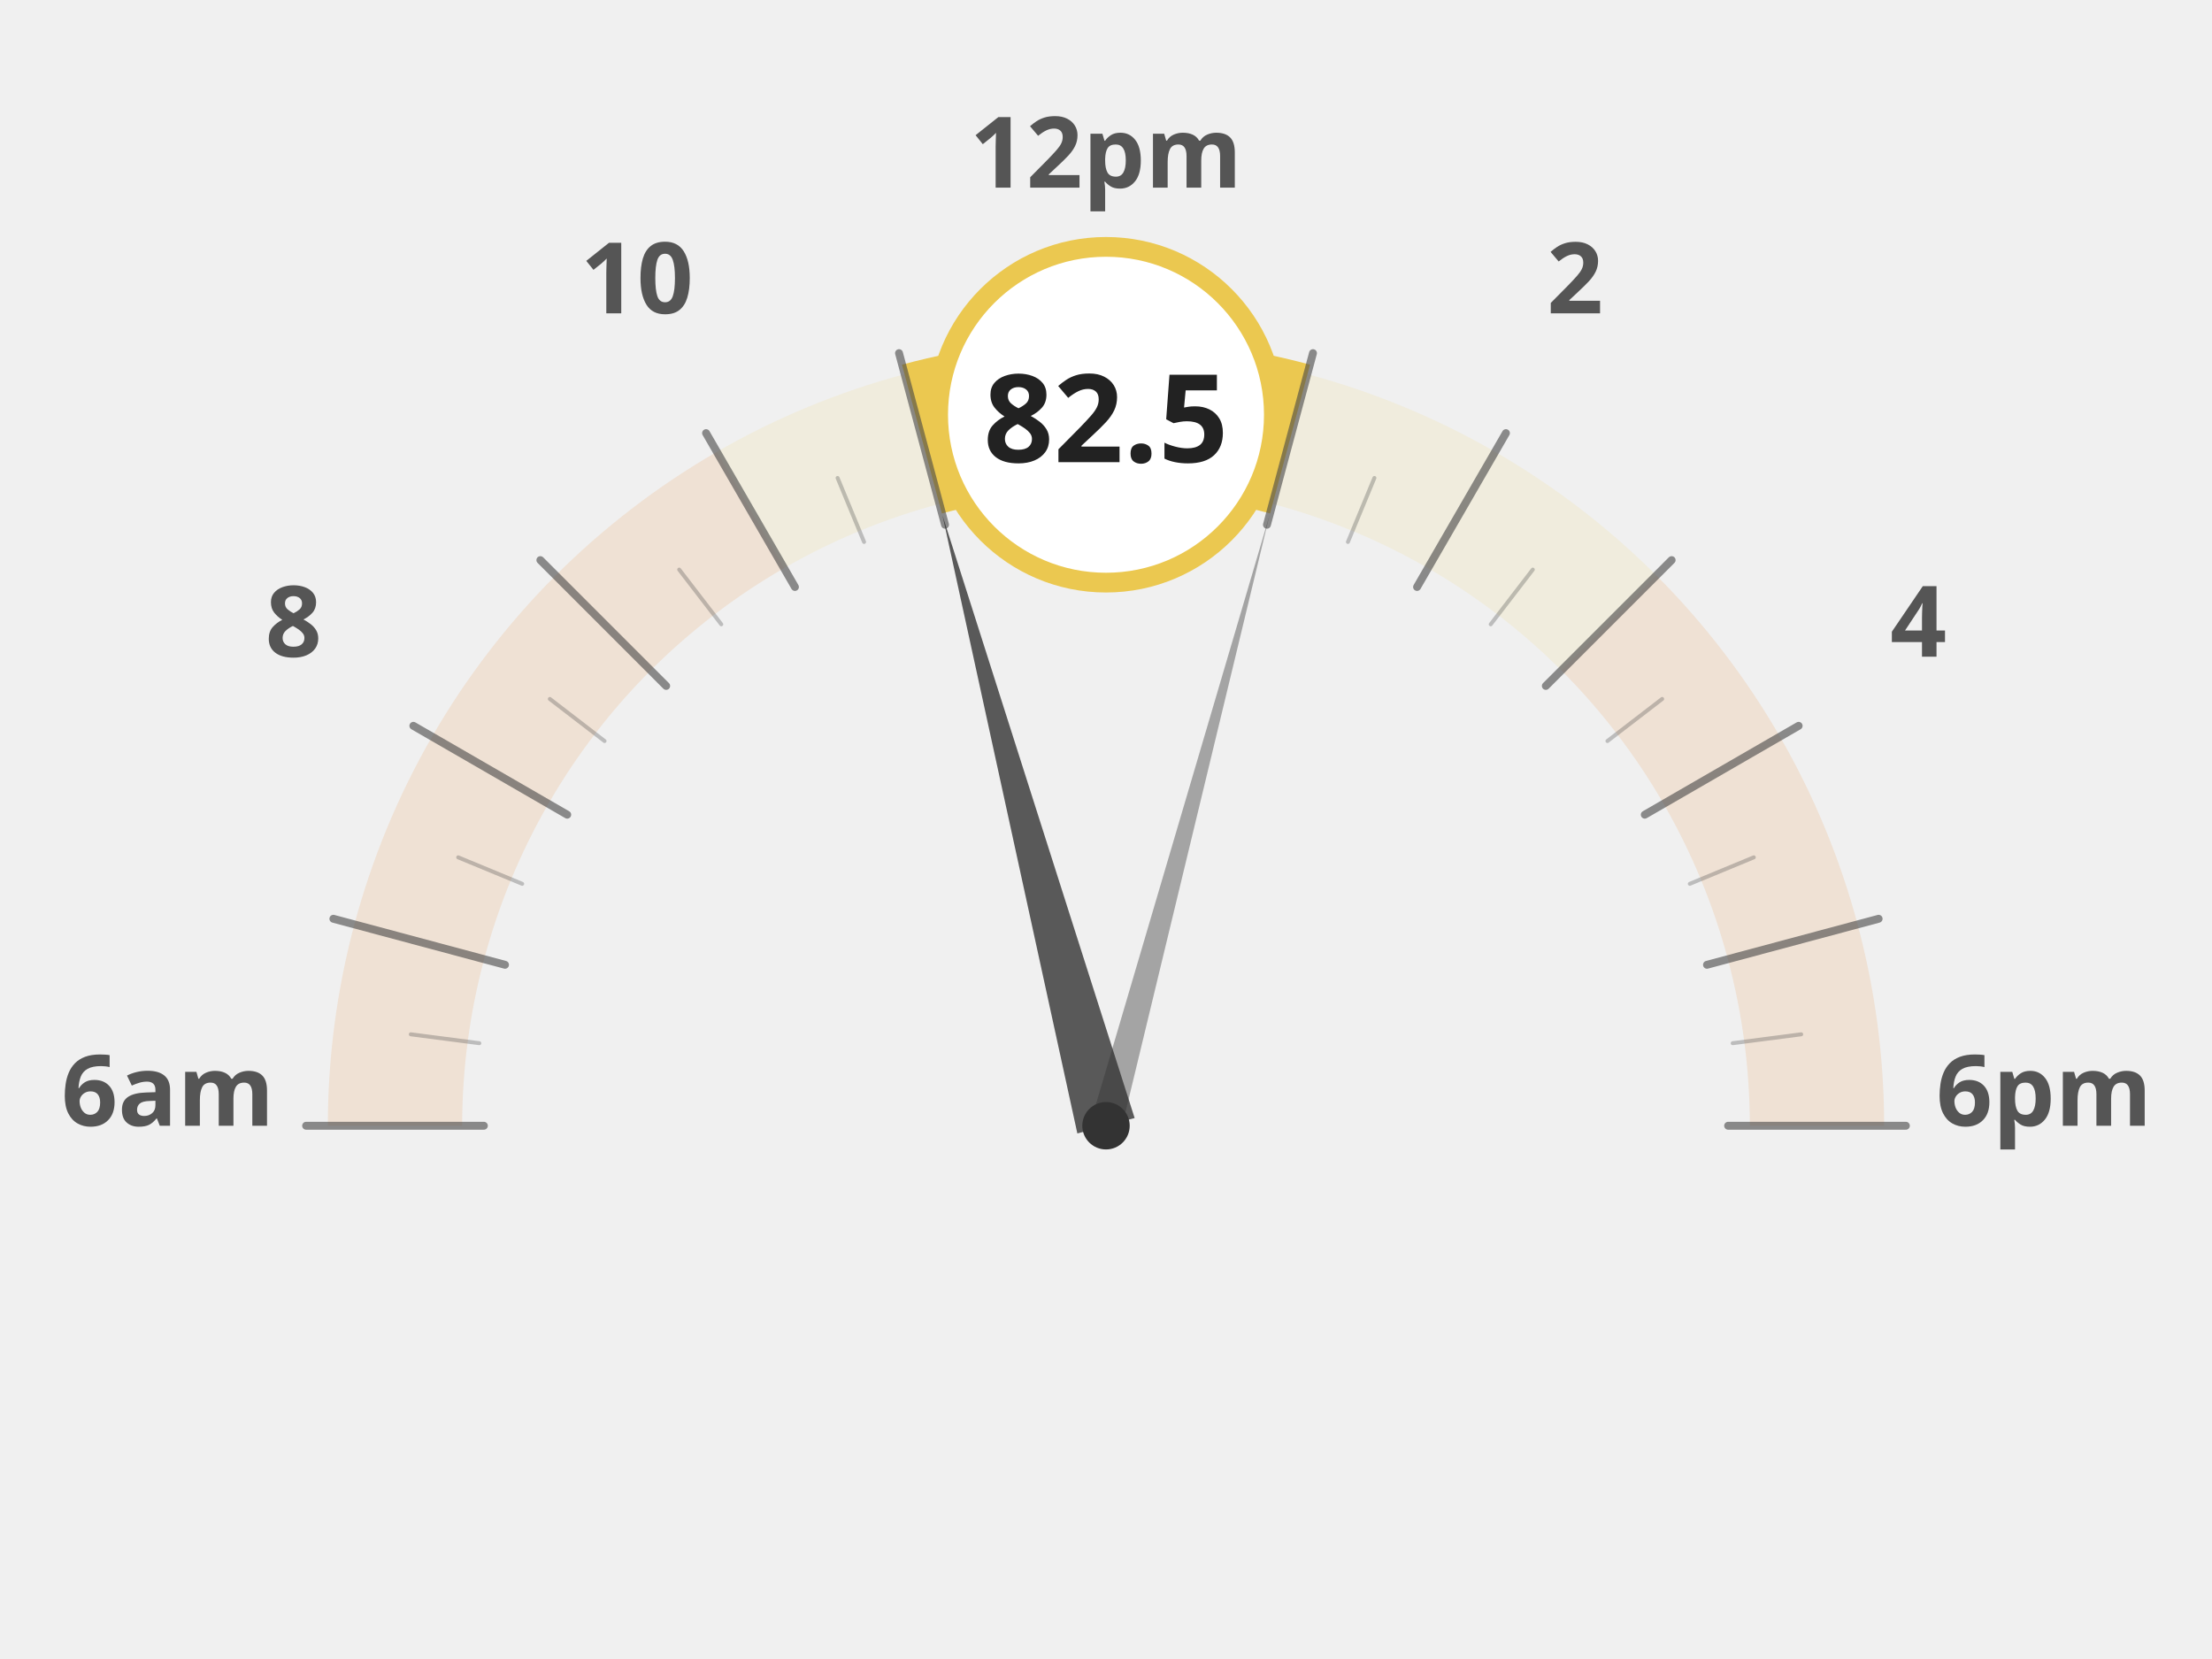
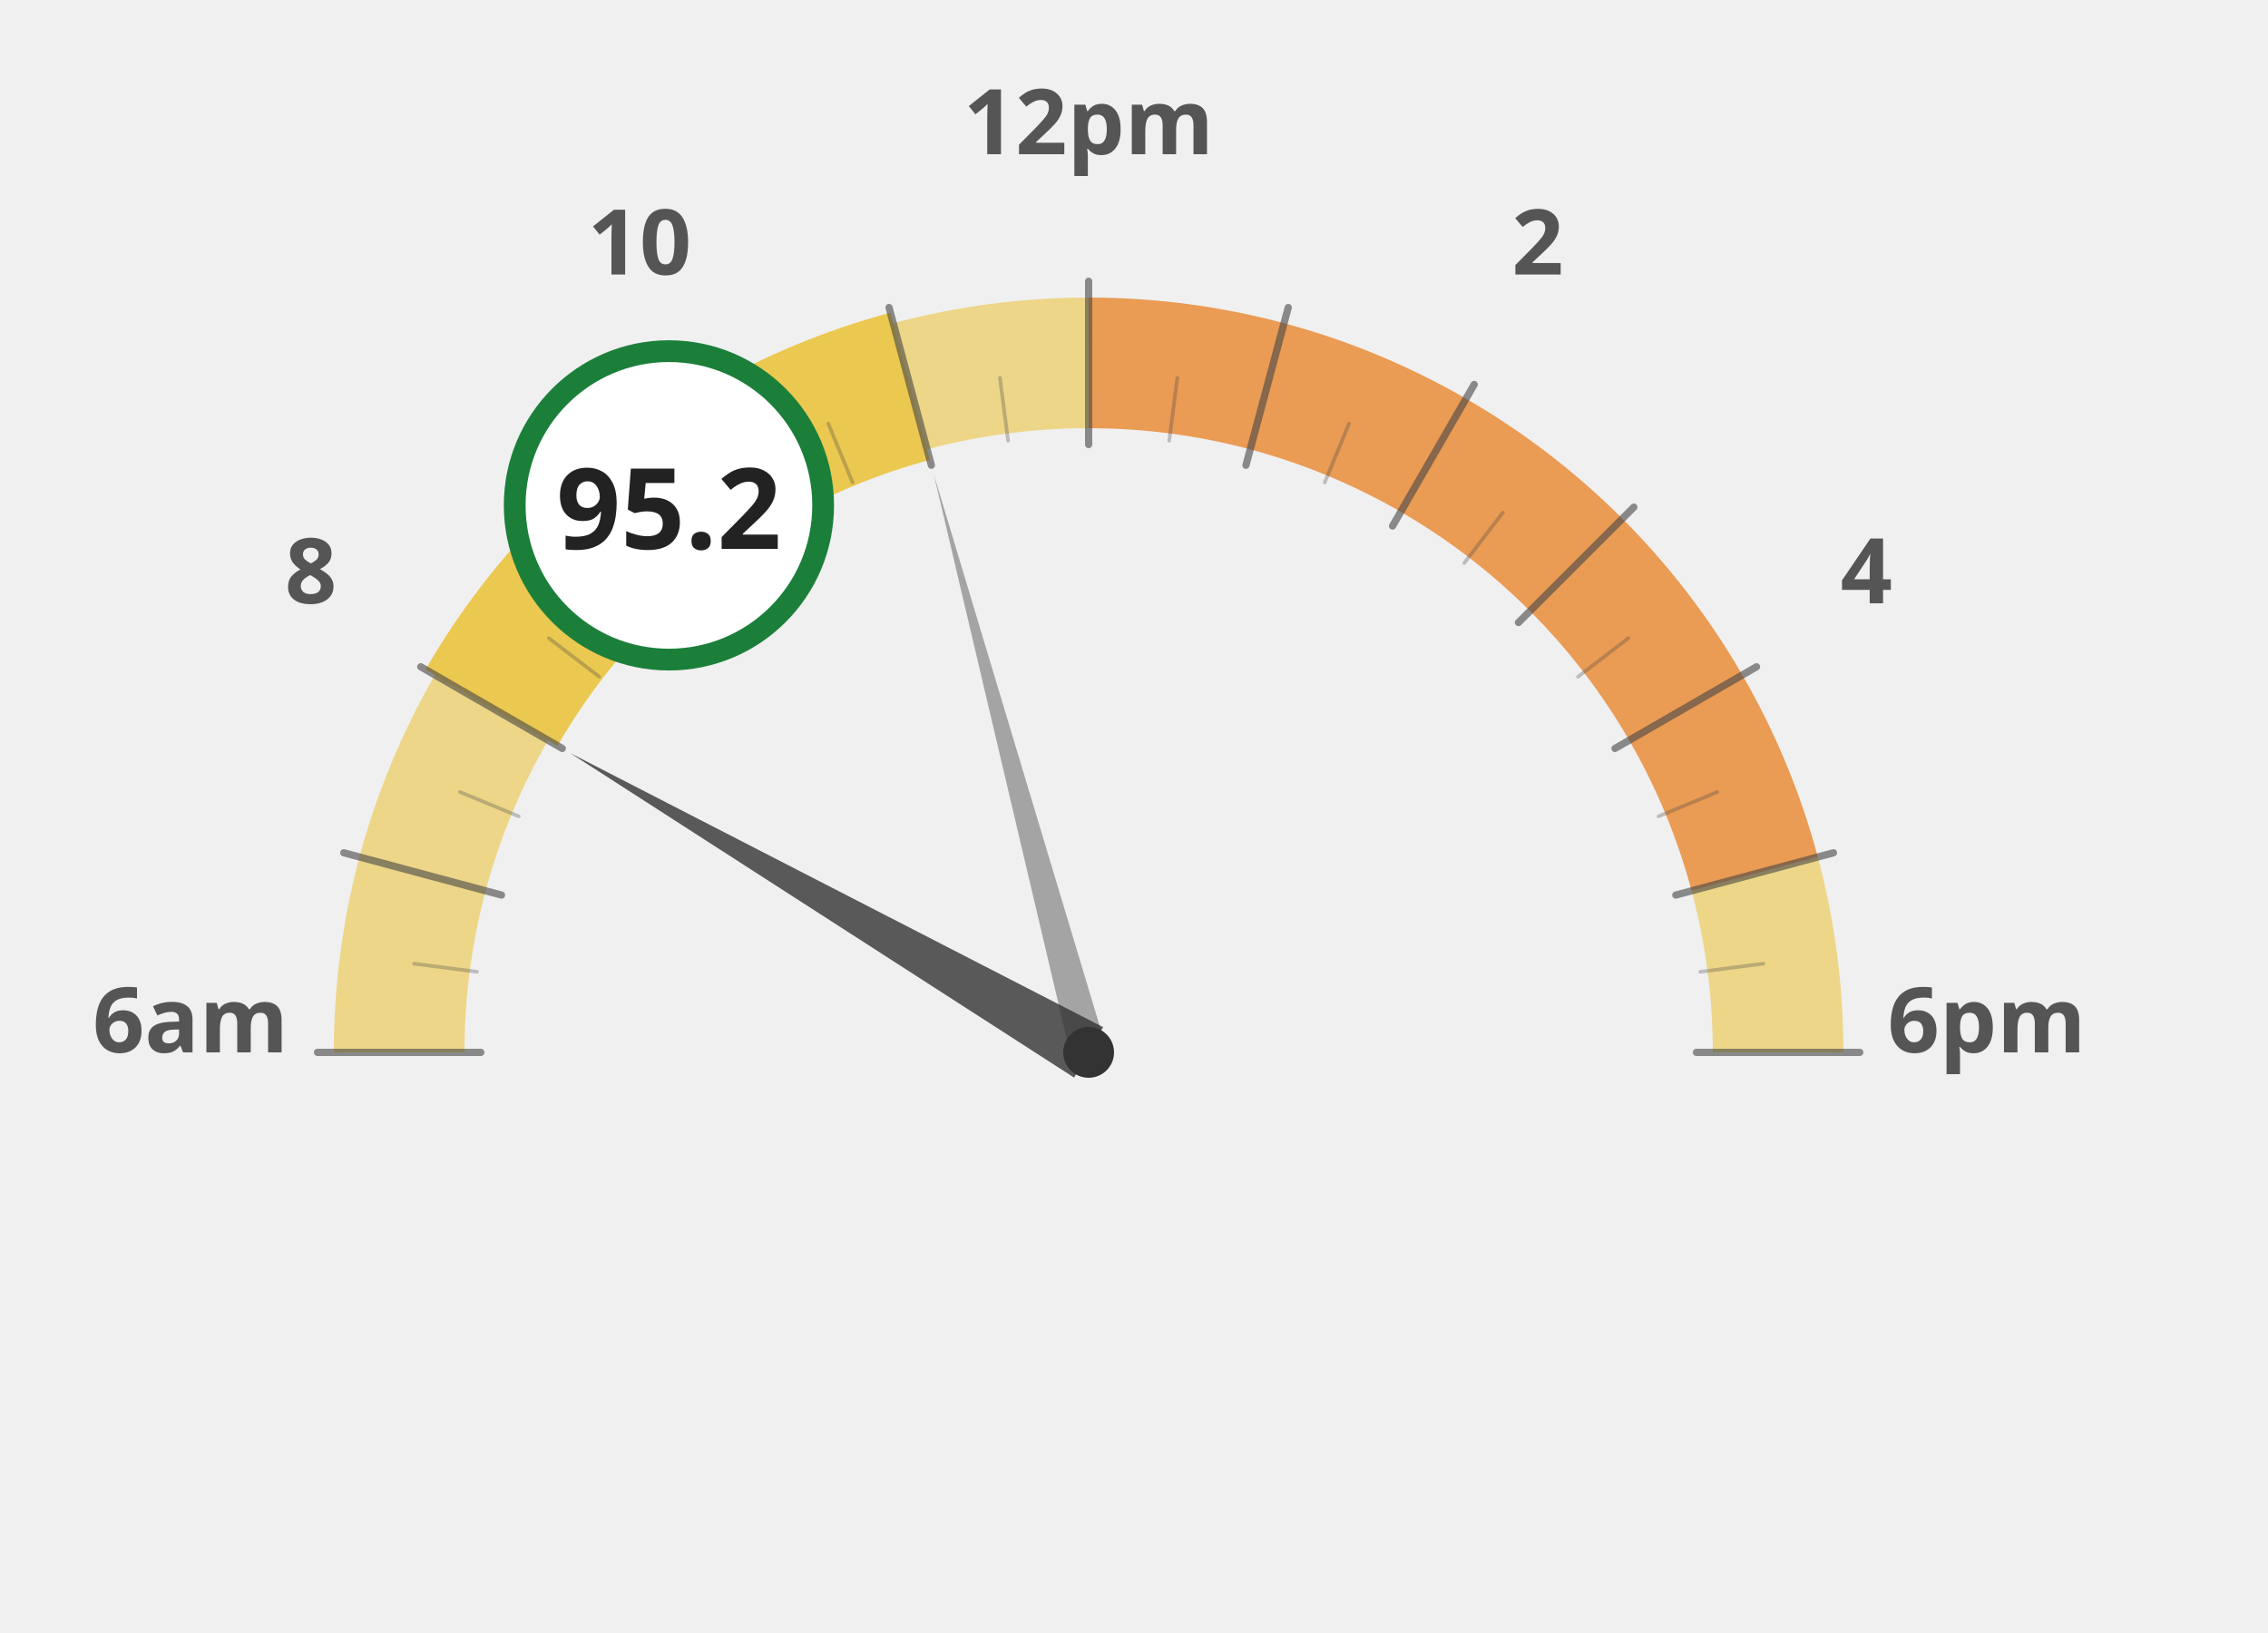
- <svg xmlns="http://www.w3.org/2000/svg" width="60mm" height="45mm" viewBox="0 0 1000 840">
-   <g transform="translate(0, 120)">
-     <path d="M 140.0 450.0 A 360 360 0 0 1 152.3 356.8" fill="none" stroke="#e66e00" stroke-width="68" stroke-opacity="0.12" />
-     <path d="M 152.3 356.8 A 360 360 0 0 1 188.2 270.0" fill="none" stroke="#e66e00" stroke-width="68" stroke-opacity="0.12" />
-     <path d="M 188.2 270.0 A 360 360 0 0 1 245.4 195.4" fill="none" stroke="#e66e00" stroke-width="68" stroke-opacity="0.12" />
-     <path d="M 245.4 195.4 A 360 360 0 0 1 320.0 138.2" fill="none" stroke="#e66e00" stroke-width="68" stroke-opacity="0.12" />
-     <path d="M 320.0 138.2 A 360 360 0 0 1 406.8 102.3" fill="none" stroke="#ebc850" stroke-width="68" stroke-opacity="0.12" />
-     <path d="M 406.8 102.3 A 360 360 0 0 1 500.0 90.0" fill="none" stroke="#ebc850" stroke-width="68" stroke-opacity="0.12" />
-     <path d="M 500.0 90.0 A 360 360 0 0 1 593.2 102.3" fill="none" stroke="#ebc850" stroke-width="68" stroke-opacity="0.12" />
-     <path d="M 593.2 102.3 A 360 360 0 0 1 680.0 138.2" fill="none" stroke="#ebc850" stroke-width="68" stroke-opacity="0.12" />
-     <path d="M 680.0 138.2 A 360 360 0 0 1 754.6 195.4" fill="none" stroke="#ebc850" stroke-width="68" stroke-opacity="0.12" />
-     <path d="M 754.6 195.4 A 360 360 0 0 1 811.8 270.0" fill="none" stroke="#e66e00" stroke-width="68" stroke-opacity="0.12" />
-     <path d="M 811.8 270.0 A 360 360 0 0 1 847.7 356.8" fill="none" stroke="#e66e00" stroke-width="68" stroke-opacity="0.12" />
-     <path d="M 847.7 356.8 A 360 360 0 0 1 860.0 450.0" fill="none" stroke="#e66e00" stroke-width="68" stroke-opacity="0.12" />
-     <text x="25.0" y="450" text-anchor="middle" font-family="Montserrat, sans-serif" font-size="50" font-weight="900" fill="#555">6am</text>
-     <text x="88.638" y="212.5" text-anchor="middle" font-family="Montserrat, sans-serif" font-size="50" font-weight="900" fill="#555">8</text>
-     <text x="262.5" y="38.638" text-anchor="middle" font-family="Montserrat, sans-serif" font-size="50" font-weight="900" fill="#555">10</text>
-     <text x="500" y="-25.0" text-anchor="middle" font-family="Montserrat, sans-serif" font-size="50" font-weight="900" fill="#555">12pm</text>
-     <text x="737.5" y="38.638" text-anchor="middle" font-family="Montserrat, sans-serif" font-size="50" font-weight="900" fill="#555">2</text>
-     <text x="911.362" y="212.5" text-anchor="middle" font-family="Montserrat, sans-serif" font-size="50" font-weight="900" fill="#555">4</text>
-     <text x="975.0" y="450.0" text-anchor="middle" font-family="Montserrat, sans-serif" font-size="50" font-weight="900" fill="#555">6pm</text>
-     <path d="M 406.8 102.3 A 360 360 0 0 1 500.0 90.0" fill="none" stroke="#ebc850" stroke-width="78" stroke-linecap="butt" />
-     <path d="M 500.0 90.0 A 360 360 0 0 1 593.2 102.3" fill="none" stroke="#ebc850" stroke-width="78" stroke-linecap="butt" />
-     <line x1="185.0" y1="450.0" x2="95.0" y2="450.0" stroke="#444" stroke-width="4" stroke-linecap="round" opacity="0.6" />
-     <line x1="182.7" y1="408.2" x2="148.0" y2="403.7" stroke="#444" stroke-width="2" stroke-linecap="round" opacity="0.3" />
-     <line x1="195.7" y1="368.5" x2="108.8" y2="345.2" stroke="#444" stroke-width="4" stroke-linecap="round" opacity="0.6" />
-     <line x1="204.4" y1="327.5" x2="172.0" y2="314.1" stroke="#444" stroke-width="2" stroke-linecap="round" opacity="0.3" />
-     <line x1="227.2" y1="292.5" x2="149.3" y2="247.5" stroke="#444" stroke-width="4" stroke-linecap="round" opacity="0.6" />
-     <line x1="246.1" y1="255.2" x2="218.4" y2="233.9" stroke="#444" stroke-width="2" stroke-linecap="round" opacity="0.3" />
-     <line x1="277.3" y1="227.3" x2="213.6" y2="163.6" stroke="#444" stroke-width="4" stroke-linecap="round" opacity="0.6" />
-     <line x1="305.2" y1="196.1" x2="283.9" y2="168.4" stroke="#444" stroke-width="2" stroke-linecap="round" opacity="0.3" />
-     <line x1="342.5" y1="177.2" x2="297.5" y2="99.3" stroke="#444" stroke-width="4" stroke-linecap="round" opacity="0.6" />
-     <line x1="377.5" y1="154.4" x2="364.1" y2="122.0" stroke="#444" stroke-width="2" stroke-linecap="round" opacity="0.3" />
-     <line x1="418.5" y1="145.7" x2="395.2" y2="58.8" stroke="#444" stroke-width="4" stroke-linecap="round" opacity="0.6" />
-     <line x1="458.2" y1="132.7" x2="453.7" y2="98.0" stroke="#444" stroke-width="2" stroke-linecap="round" opacity="0.3" />
-     <line x1="500.0" y1="135.0" x2="500.0" y2="45.0" stroke="#444" stroke-width="4" stroke-linecap="round" opacity="0.6" />
-     <line x1="541.8" y1="132.7" x2="546.3" y2="98.0" stroke="#444" stroke-width="2" stroke-linecap="round" opacity="0.3" />
-     <line x1="581.5" y1="145.7" x2="604.8" y2="58.8" stroke="#444" stroke-width="4" stroke-linecap="round" opacity="0.6" />
-     <line x1="622.5" y1="154.4" x2="635.9" y2="122.0" stroke="#444" stroke-width="2" stroke-linecap="round" opacity="0.3" />
-     <line x1="657.5" y1="177.2" x2="702.5" y2="99.3" stroke="#444" stroke-width="4" stroke-linecap="round" opacity="0.6" />
-     <line x1="694.8" y1="196.1" x2="716.1" y2="168.4" stroke="#444" stroke-width="2" stroke-linecap="round" opacity="0.3" />
-     <line x1="722.7" y1="227.3" x2="786.4" y2="163.6" stroke="#444" stroke-width="4" stroke-linecap="round" opacity="0.6" />
-     <line x1="753.9" y1="255.2" x2="781.6" y2="233.9" stroke="#444" stroke-width="2" stroke-linecap="round" opacity="0.3" />
-     <line x1="772.8" y1="292.5" x2="850.7" y2="247.5" stroke="#444" stroke-width="4" stroke-linecap="round" opacity="0.6" />
-     <line x1="795.6" y1="327.5" x2="828.0" y2="314.1" stroke="#444" stroke-width="2" stroke-linecap="round" opacity="0.3" />
-     <line x1="804.3" y1="368.5" x2="891.2" y2="345.2" stroke="#444" stroke-width="4" stroke-linecap="round" opacity="0.6" />
-     <line x1="817.3" y1="408.2" x2="852.0" y2="403.7" stroke="#444" stroke-width="2" stroke-linecap="round" opacity="0.3" />
-     <line x1="815.0" y1="450.0" x2="905.0" y2="450.0" stroke="#444" stroke-width="4" stroke-linecap="round" opacity="0.6" />
-     <polygon points="417.2,140.9 485.5,453.9 514.5,446.1" fill="#333" opacity="0.8" />
-     <polygon points="582.8,140.9 492.3,447.9 507.7,452.1" fill="#333" opacity="0.4" />
-     <circle cx="500" cy="450" r="12" fill="#333" />
-     <circle cx="500.0" cy="90.0" r="85" fill="white" stroke="#ebc850" stroke-width="10" />
-     <text x="500.0" y="114.0" text-anchor="middle" font-family="Montserrat, sans-serif" font-size="62" font-weight="800" fill="#222">82.5</text>
+ <svg xmlns="http://www.w3.org/2000/svg" width="100%" height="100%" viewBox="0 0 1250 900">
+   <g transform="translate(100, 100)">
+     <path d="M 120.0 480.0 A 380 380 0 0 1 132.9 381.6" fill="none" stroke="#ebc850" stroke-width="72" stroke-opacity="0.65" />
+     <path d="M 132.9 381.6 A 380 380 0 0 1 170.9 290.0" fill="none" stroke="#ebc850" stroke-width="72" stroke-opacity="0.65" />
+     <path d="M 170.9 290.0 A 380 380 0 0 1 231.3 211.3" fill="none" stroke="#ebc850" stroke-width="72" stroke-opacity="1.0" />
+     <path d="M 231.3 211.3 A 380 380 0 0 1 310.0 150.9" fill="none" stroke="#ebc850" stroke-width="72" stroke-opacity="1.0" />
+     <path d="M 310.0 150.9 A 380 380 0 0 1 401.6 112.9" fill="none" stroke="#ebc850" stroke-width="72" stroke-opacity="1.0" />
+     <path d="M 401.6 112.9 A 380 380 0 0 1 500.0 100.0" fill="none" stroke="#ebc850" stroke-width="72" stroke-opacity="0.65" />
+     <path d="M 500.0 100.0 A 380 380 0 0 1 598.4 112.9" fill="none" stroke="#e66e00" stroke-width="72" stroke-opacity="0.65" />
+     <path d="M 598.4 112.9 A 380 380 0 0 1 690.0 150.9" fill="none" stroke="#e66e00" stroke-width="72" stroke-opacity="0.65" />
+     <path d="M 690.0 150.9 A 380 380 0 0 1 768.7 211.3" fill="none" stroke="#e66e00" stroke-width="72" stroke-opacity="0.65" />
+     <path d="M 768.7 211.3 A 380 380 0 0 1 829.1 290.0" fill="none" stroke="#e66e00" stroke-width="72" stroke-opacity="0.65" />
+     <path d="M 829.1 290.0 A 380 380 0 0 1 867.1 381.6" fill="none" stroke="#e66e00" stroke-width="72" stroke-opacity="0.65" />
+     <path d="M 867.1 381.6 A 380 380 0 0 1 880.0 480.0" fill="none" stroke="#ebc850" stroke-width="72" stroke-opacity="0.65" />
+     <text x="5.0" y="480" text-anchor="middle" font-family="Montserrat, sans-serif" font-size="50" font-weight="900" fill="#555">6am</text>
+     <text x="71.317" y="232.5" text-anchor="middle" font-family="Montserrat, sans-serif" font-size="50" font-weight="900" fill="#555">8</text>
+     <text x="252.5" y="51.317" text-anchor="middle" font-family="Montserrat, sans-serif" font-size="50" font-weight="900" fill="#555">10</text>
+     <text x="500" y="-15.0" text-anchor="middle" font-family="Montserrat, sans-serif" font-size="50" font-weight="900" fill="#555">12pm</text>
+     <text x="747.5" y="51.317" text-anchor="middle" font-family="Montserrat, sans-serif" font-size="50" font-weight="900" fill="#555">2</text>
+     <text x="928.683" y="232.5" text-anchor="middle" font-family="Montserrat, sans-serif" font-size="50" font-weight="900" fill="#555">4</text>
+     <text x="995.0" y="480.0" text-anchor="middle" font-family="Montserrat, sans-serif" font-size="50" font-weight="900" fill="#555">6pm</text>
+     <path d="M 170.9 290.0 A 380 380 0 0 1 231.3 211.3" fill="none" stroke="#ebc850" stroke-width="84" stroke-linecap="butt" />
+     <path d="M 231.3 211.3 A 380 380 0 0 1 310.0 150.9" fill="none" stroke="#ebc850" stroke-width="84" stroke-linecap="butt" />
+     <path d="M 310.0 150.9 A 380 380 0 0 1 401.6 112.9" fill="none" stroke="#ebc850" stroke-width="84" stroke-linecap="butt" />
+     <line x1="165.0" y1="480.0" x2="75.0" y2="480.0" stroke="#444" stroke-width="4" stroke-linecap="round" opacity="0.6" />
+     <line x1="162.9" y1="435.6" x2="128.2" y2="431.1" stroke="#444" stroke-width="2" stroke-linecap="round" opacity="0.3" />
+     <line x1="176.4" y1="393.3" x2="89.5" y2="370.0" stroke="#444" stroke-width="4" stroke-linecap="round" opacity="0.6" />
+     <line x1="185.9" y1="349.9" x2="153.5" y2="336.5" stroke="#444" stroke-width="2" stroke-linecap="round" opacity="0.3" />
+     <line x1="209.9" y1="312.5" x2="131.9" y2="267.5" stroke="#444" stroke-width="4" stroke-linecap="round" opacity="0.6" />
+     <line x1="230.3" y1="273.0" x2="202.5" y2="251.7" stroke="#444" stroke-width="2" stroke-linecap="round" opacity="0.3" />
+     <line x1="263.1" y1="243.1" x2="199.5" y2="179.5" stroke="#444" stroke-width="4" stroke-linecap="round" opacity="0.6" />
+     <line x1="293.0" y1="210.3" x2="271.7" y2="182.5" stroke="#444" stroke-width="2" stroke-linecap="round" opacity="0.3" />
+     <line x1="332.5" y1="189.9" x2="287.5" y2="111.9" stroke="#444" stroke-width="4" stroke-linecap="round" opacity="0.6" />
+     <line x1="369.9" y1="165.9" x2="356.5" y2="133.5" stroke="#444" stroke-width="2" stroke-linecap="round" opacity="0.3" />
+     <line x1="413.3" y1="156.4" x2="390.0" y2="69.5" stroke="#444" stroke-width="4" stroke-linecap="round" opacity="0.6" />
+     <line x1="455.6" y1="142.9" x2="451.1" y2="108.2" stroke="#444" stroke-width="2" stroke-linecap="round" opacity="0.3" />
+     <line x1="500.0" y1="145.0" x2="500.0" y2="55.0" stroke="#444" stroke-width="4" stroke-linecap="round" opacity="0.6" />
+     <line x1="544.4" y1="142.9" x2="548.9" y2="108.2" stroke="#444" stroke-width="2" stroke-linecap="round" opacity="0.3" />
+     <line x1="586.7" y1="156.4" x2="610.0" y2="69.5" stroke="#444" stroke-width="4" stroke-linecap="round" opacity="0.6" />
+     <line x1="630.1" y1="165.9" x2="643.5" y2="133.5" stroke="#444" stroke-width="2" stroke-linecap="round" opacity="0.3" />
+     <line x1="667.5" y1="189.9" x2="712.5" y2="111.9" stroke="#444" stroke-width="4" stroke-linecap="round" opacity="0.6" />
+     <line x1="707.0" y1="210.3" x2="728.3" y2="182.5" stroke="#444" stroke-width="2" stroke-linecap="round" opacity="0.3" />
+     <line x1="736.9" y1="243.1" x2="800.5" y2="179.5" stroke="#444" stroke-width="4" stroke-linecap="round" opacity="0.6" />
+     <line x1="769.7" y1="273.0" x2="797.5" y2="251.7" stroke="#444" stroke-width="2" stroke-linecap="round" opacity="0.3" />
+     <line x1="790.1" y1="312.5" x2="868.1" y2="267.5" stroke="#444" stroke-width="4" stroke-linecap="round" opacity="0.6" />
+     <line x1="814.1" y1="349.9" x2="846.5" y2="336.5" stroke="#444" stroke-width="2" stroke-linecap="round" opacity="0.3" />
+     <line x1="823.6" y1="393.3" x2="910.5" y2="370.0" stroke="#444" stroke-width="4" stroke-linecap="round" opacity="0.6" />
+     <line x1="837.1" y1="435.6" x2="871.8" y2="431.1" stroke="#444" stroke-width="2" stroke-linecap="round" opacity="0.3" />
+     <line x1="835.0" y1="480.0" x2="925.0" y2="480.0" stroke="#444" stroke-width="4" stroke-linecap="round" opacity="0.6" />
+     <polygon points="214.2,315.0 492.0,493.9 508.0,466.1" fill="#333" opacity="0.8" />
+     <polygon points="414.6,161.2 490.3,482.6 509.7,477.4" fill="#333" opacity="0.4" />
+     <circle cx="500" cy="480" r="14" fill="#333" />
+     <circle cx="268.671" cy="178.526" r="85" fill="white" stroke="#1b7f3a" stroke-width="12" />
+     <text x="268.671" y="202.526" text-anchor="middle" font-family="Montserrat, sans-serif" font-size="62" font-weight="800" fill="#222">95.2</text>
  </g>
</svg>
